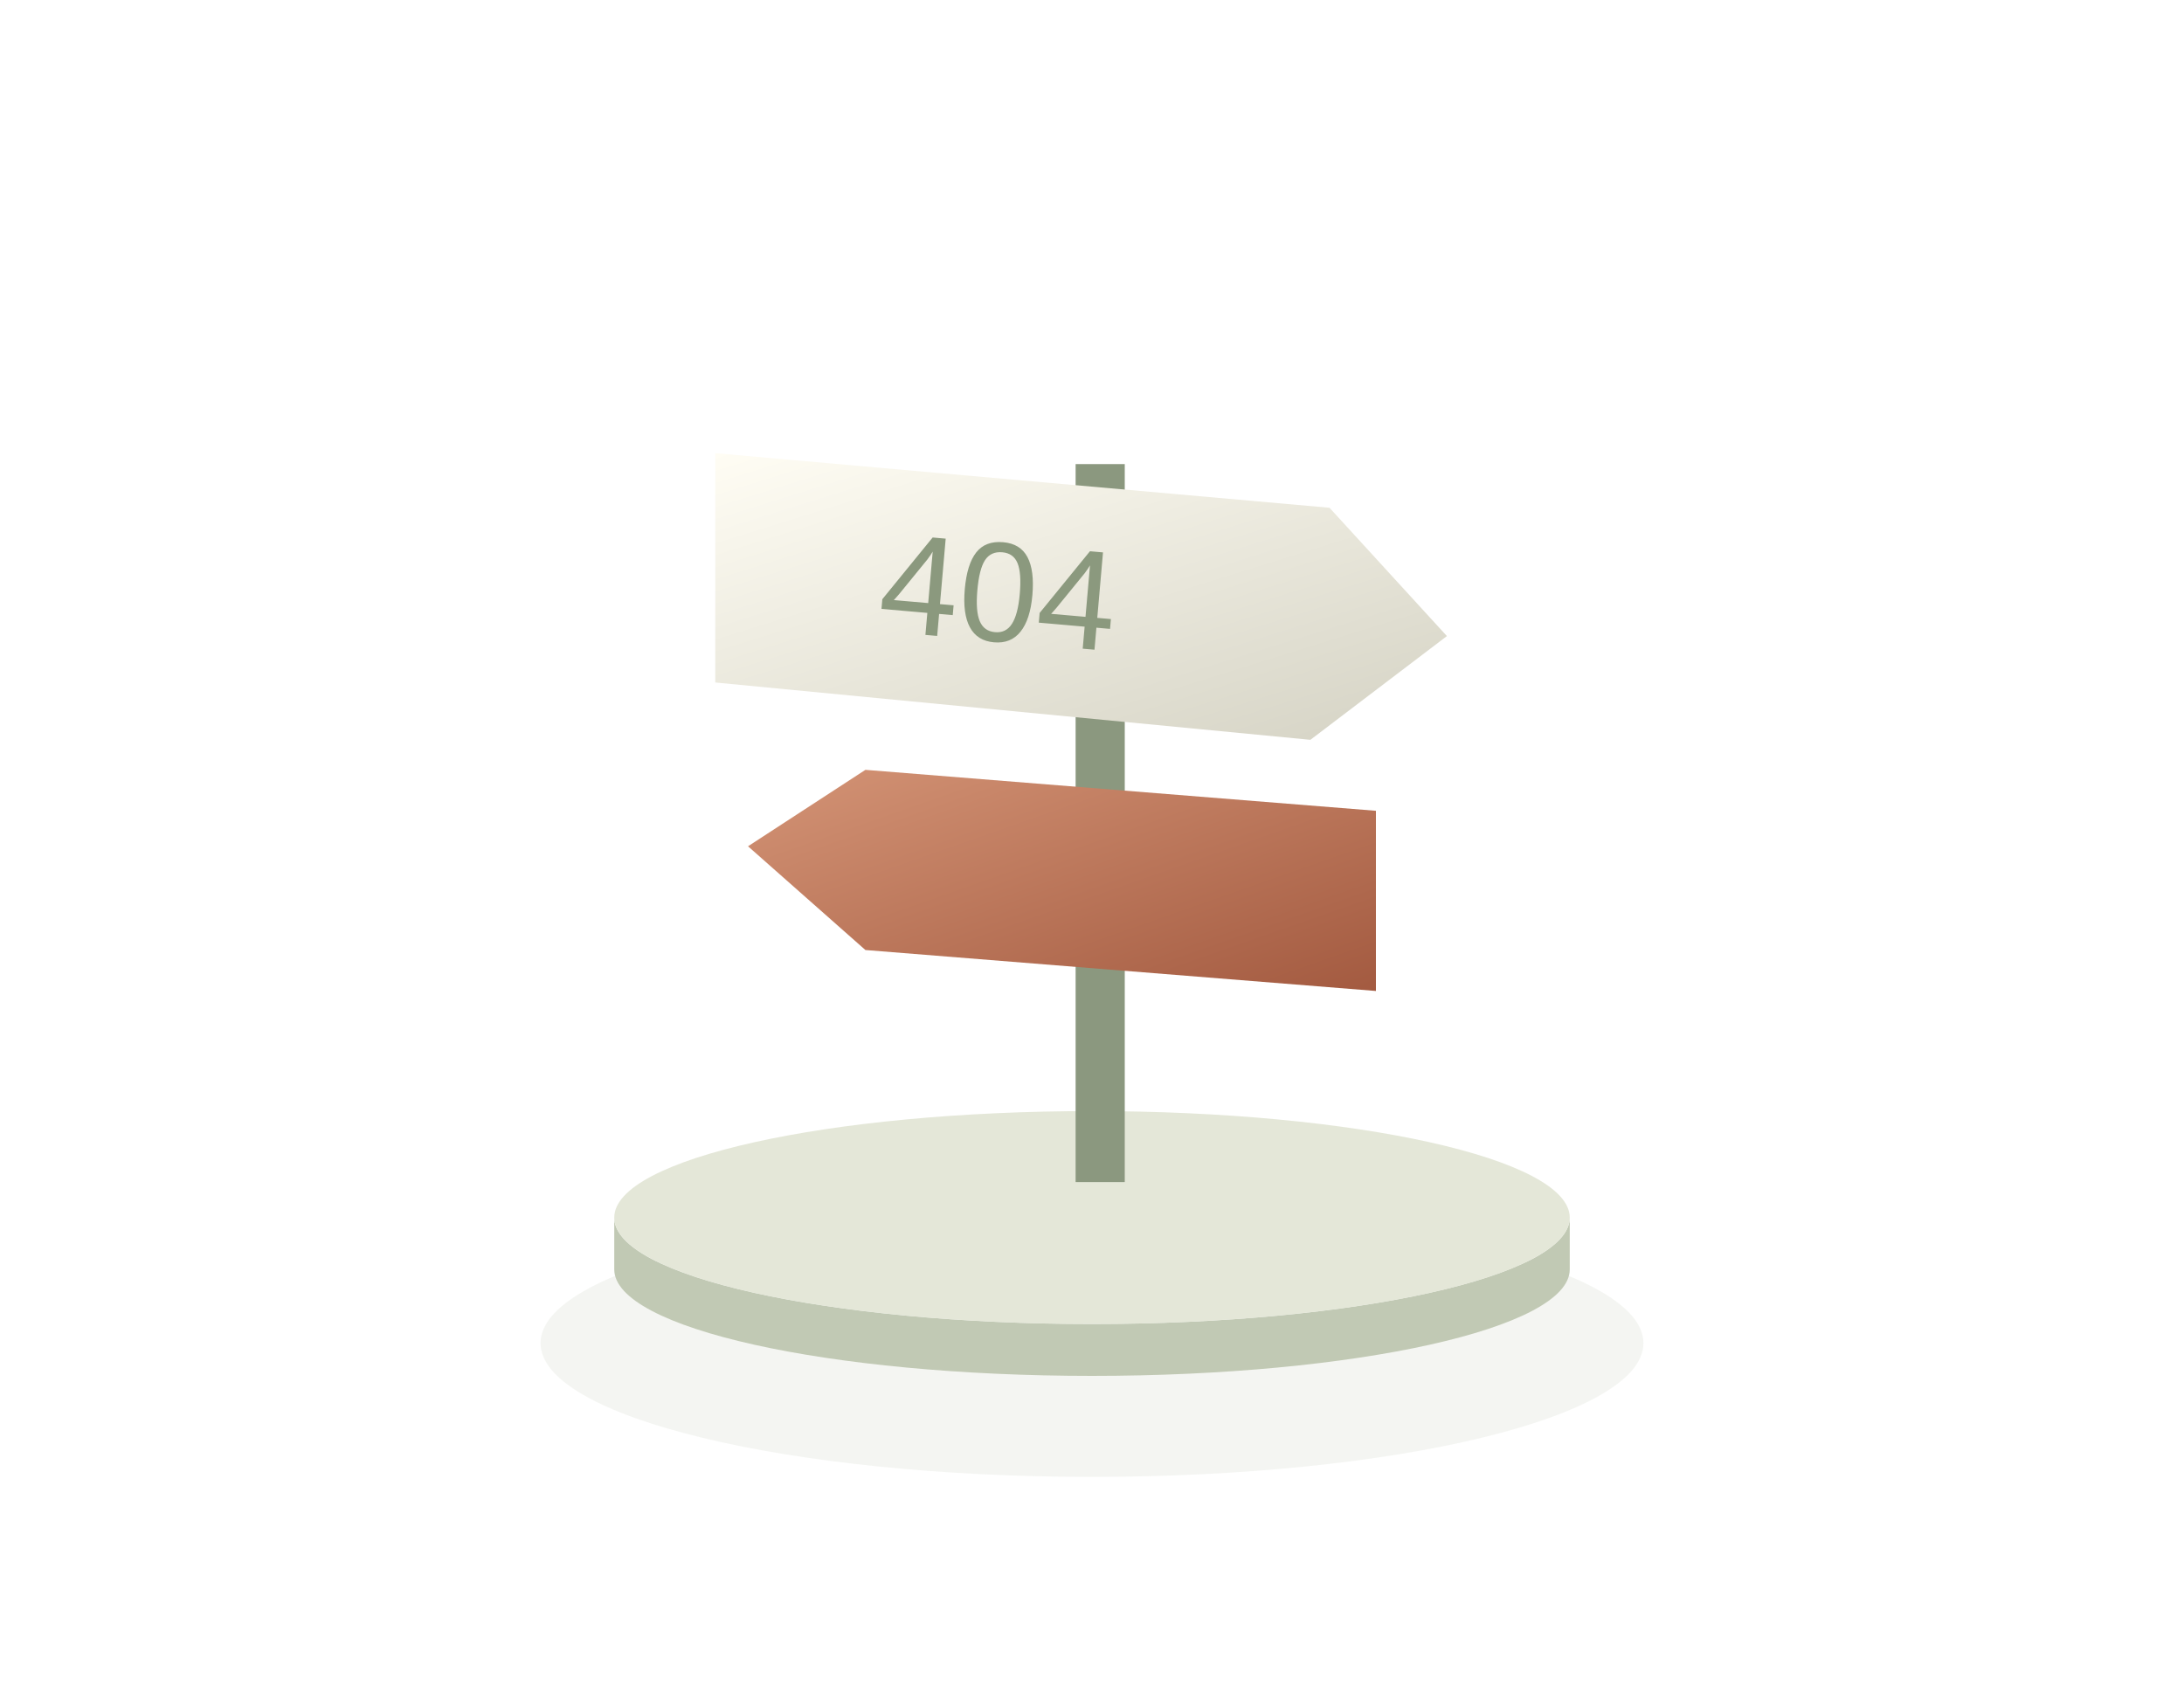
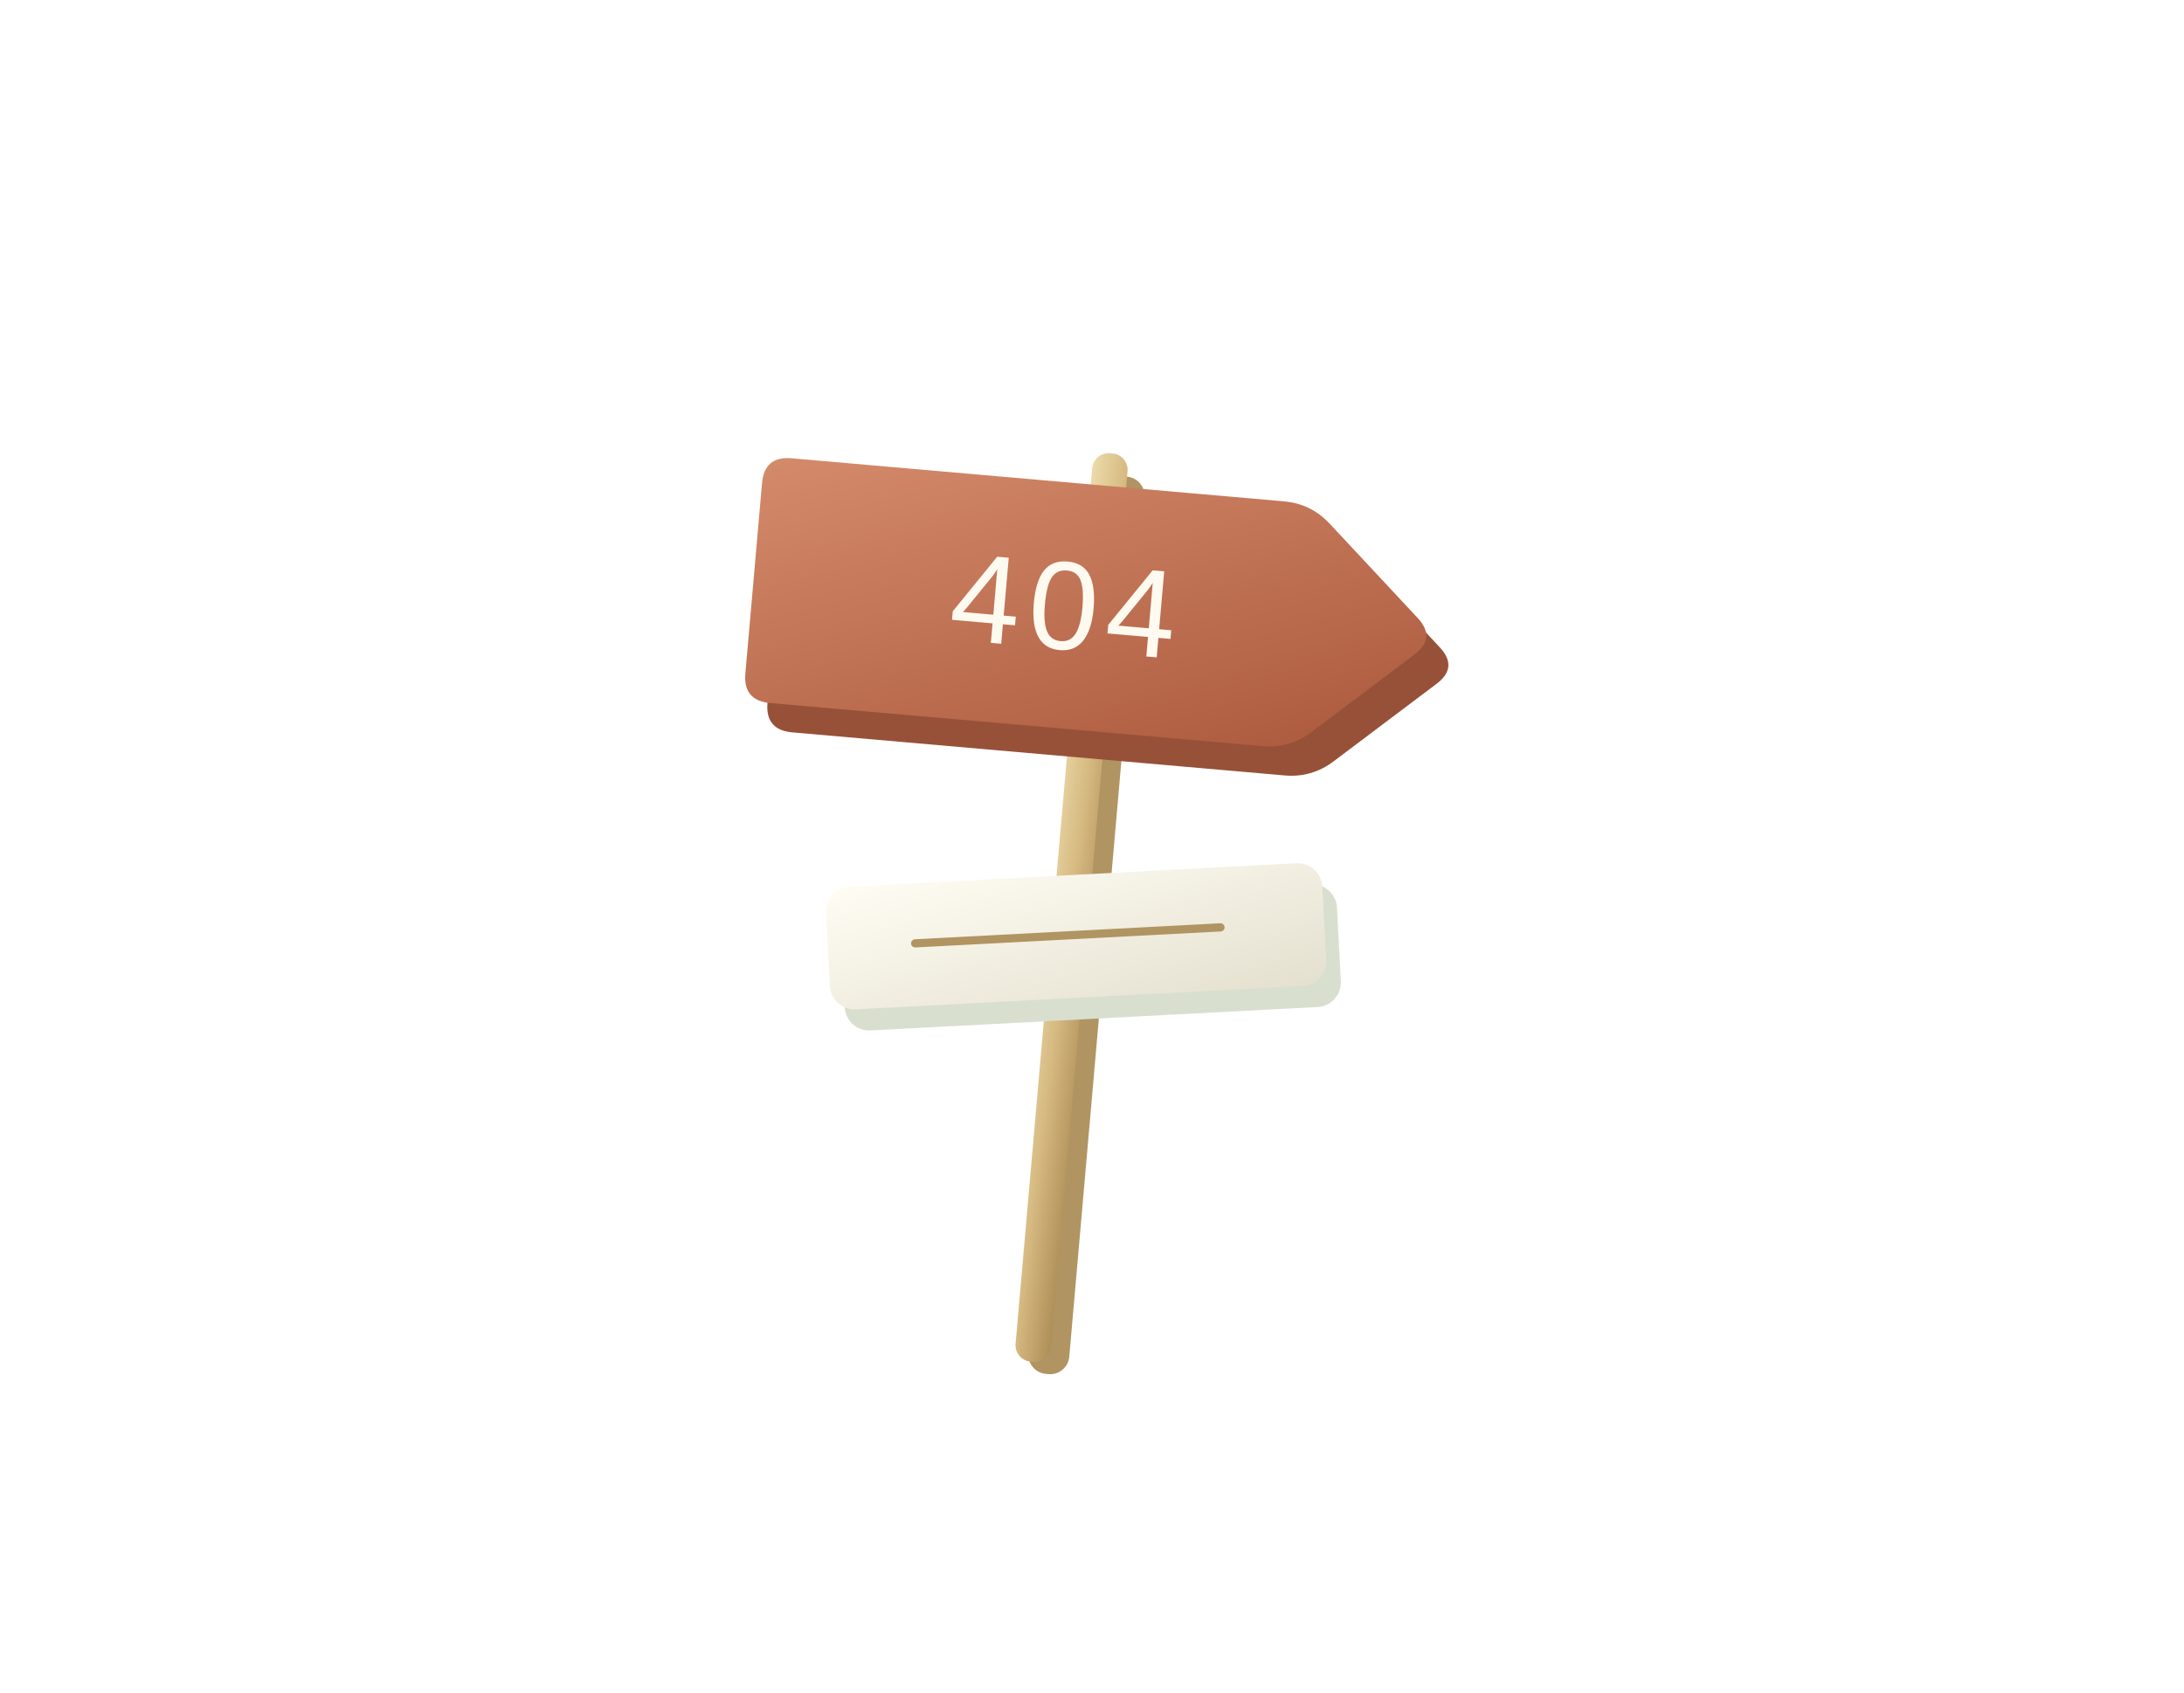
- <svg xmlns="http://www.w3.org/2000/svg" viewBox="0 0 800 620">
+ <svg xmlns="http://www.w3.org/2000/svg" viewBox="0 0 800 620" role="img" aria-labelledby="title desc">
  <defs>
-     <linearGradient id="ivory" x2=".8" y2="1">
+     <linearGradient id="ivory" x1="0" y1="0" x2="1" y2="1">
      <stop stop-color="#fffdf4" />
-       <stop offset="1" stop-color="#d8d6c8" />
+       <stop offset="1" stop-color="#e4e0cf" />
    </linearGradient>
-     <linearGradient id="clay" x2="1" y2="1">
-       <stop stop-color="#d49476" />
-       <stop offset="1" stop-color="#a35a40" />
+     <linearGradient id="sage" x1="0" y1="0" x2="1" y2="1">
+       <stop stop-color="#b8c5a6" />
+       <stop offset="1" stop-color="#8c9f7d" />
    </linearGradient>
-     <linearGradient id="glass" x2="1" y2="1">
-       <stop stop-color="#b9d4ce" />
-       <stop offset=".5" stop-color="#688d88" />
-       <stop offset="1" stop-color="#c1d6cd" />
+     <linearGradient id="clay" x1="0" y1="0" x2="1" y2="1">
+       <stop stop-color="#d48b6b" />
+       <stop offset="1" stop-color="#aa573c" />
    </linearGradient>
-     <linearGradient id="gold" x2="1" y2="1">
-       <stop stop-color="#eee0b6" />
-       <stop offset=".5" stop-color="#c9a868" />
-       <stop offset="1" stop-color="#a68a56" />
+     <linearGradient id="gold" x1="0" y1="0" x2="1" y2="1">
+       <stop stop-color="#eddbab" />
+       <stop offset=".5" stop-color="#d5b980" />
+       <stop offset="1" stop-color="#ad8e57" />
    </linearGradient>
+     <linearGradient id="glass" x1="0" y1="0" x2="1" y2="1">
+       <stop stop-color="#e5eeea" stop-opacity=".72" />
+       <stop offset=".55" stop-color="#a8c1b7" stop-opacity=".4" />
+       <stop offset="1" stop-color="#d7e6de" stop-opacity=".65" />
+     </linearGradient>
+     <radialGradient id="skin" cx=".3" cy=".2" r=".9">
+       <stop stop-color="#d6a17c" />
+       <stop offset="1" stop-color="#a57152" />
+     </radialGradient>
+     <linearGradient id="fade" x1="0" y1="0" x2="0" y2="1">
+       <stop offset="0" stop-color="white" stop-opacity="0" />
+       <stop offset=".17" stop-color="white" />
+       <stop offset=".78" stop-color="white" />
+       <stop offset="1" stop-color="white" stop-opacity="0" />
+     </linearGradient>
+     <mask id="street-fade">
+       <rect width="800" height="620" fill="url(#fade)" />
+     </mask>
  </defs>
-   <ellipse cx="400" cy="492" rx="202" ry="49" fill="#b5bea7" opacity=".15" />
-   <path d="M225 446a175 39 0 0 0 350 0v19a175 39 0 0 1-350 0Z" fill="#c1c9b4" />
-   <ellipse cx="400" cy="446" rx="175" ry="39" fill="#e4e7d8" />
-   <path d="M403 433V170" stroke="#8b987f" stroke-width="18" />
-   <path d="m262 166 225 20 43 47-50 38-218-21Z" fill="url(#ivory)" />
-   <path d="m317 282 187 15v66l-187-15-43-38Z" fill="url(#clay)" />
-   <text x="321" y="231" font-family="Arial,sans-serif" font-size="52" fill="#8b997e" transform="rotate(5 321 231)">404</text>
+   <g stroke-linecap="round" stroke-linejoin="round">
+     <g transform="rotate(5 400 310)">
+       <rect x="393" y="174" width="15" height="330" rx="7" fill="#b09462" />
+       <rect x="388" y="166" width="13" height="334" rx="6" fill="url(#gold)" />
+       <path d="M277.00 198.00Q277 188 287.00 188.00L468.00 188.00Q478 188 485.43 194.69L520.57 226.31Q528 233 520.57 239.69L485.43 271.31Q478 278 468.00 278.00L287.00 278.00Q277 278 277.00 268.00Z" fill="#975138" />
+       <path d="M268.00 188.00Q268 178 278.00 178.00L459.00 178.00Q469 178 476.43 184.69L511.57 216.31Q519 223 511.57 229.69L476.43 261.31Q469 268 459.00 268.00L278.00 268.00Q268 268 268.00 258.00Z" fill="url(#clay)" />
+       <text x="382" y="239" fill="#fffaf0" font-family="Arial,sans-serif" font-size="46" text-anchor="middle" letter-spacing="3">
+         404
+       </text>
+       <g transform="translate(311 321) rotate(-8 85 22)">
+         <rect x="0" y="8" width="182" height="45" rx="9" fill="#d9dfcf" />
+         <rect x="-5" y="0" width="182" height="45" rx="9" fill="url(#ivory)" />
+         <path d="M27 22H139" fill="none" stroke="#b09462" stroke-width="3" stroke-linecap="round" stroke-linejoin="round" />
+       </g>
+     </g>
+   </g>
</svg>
